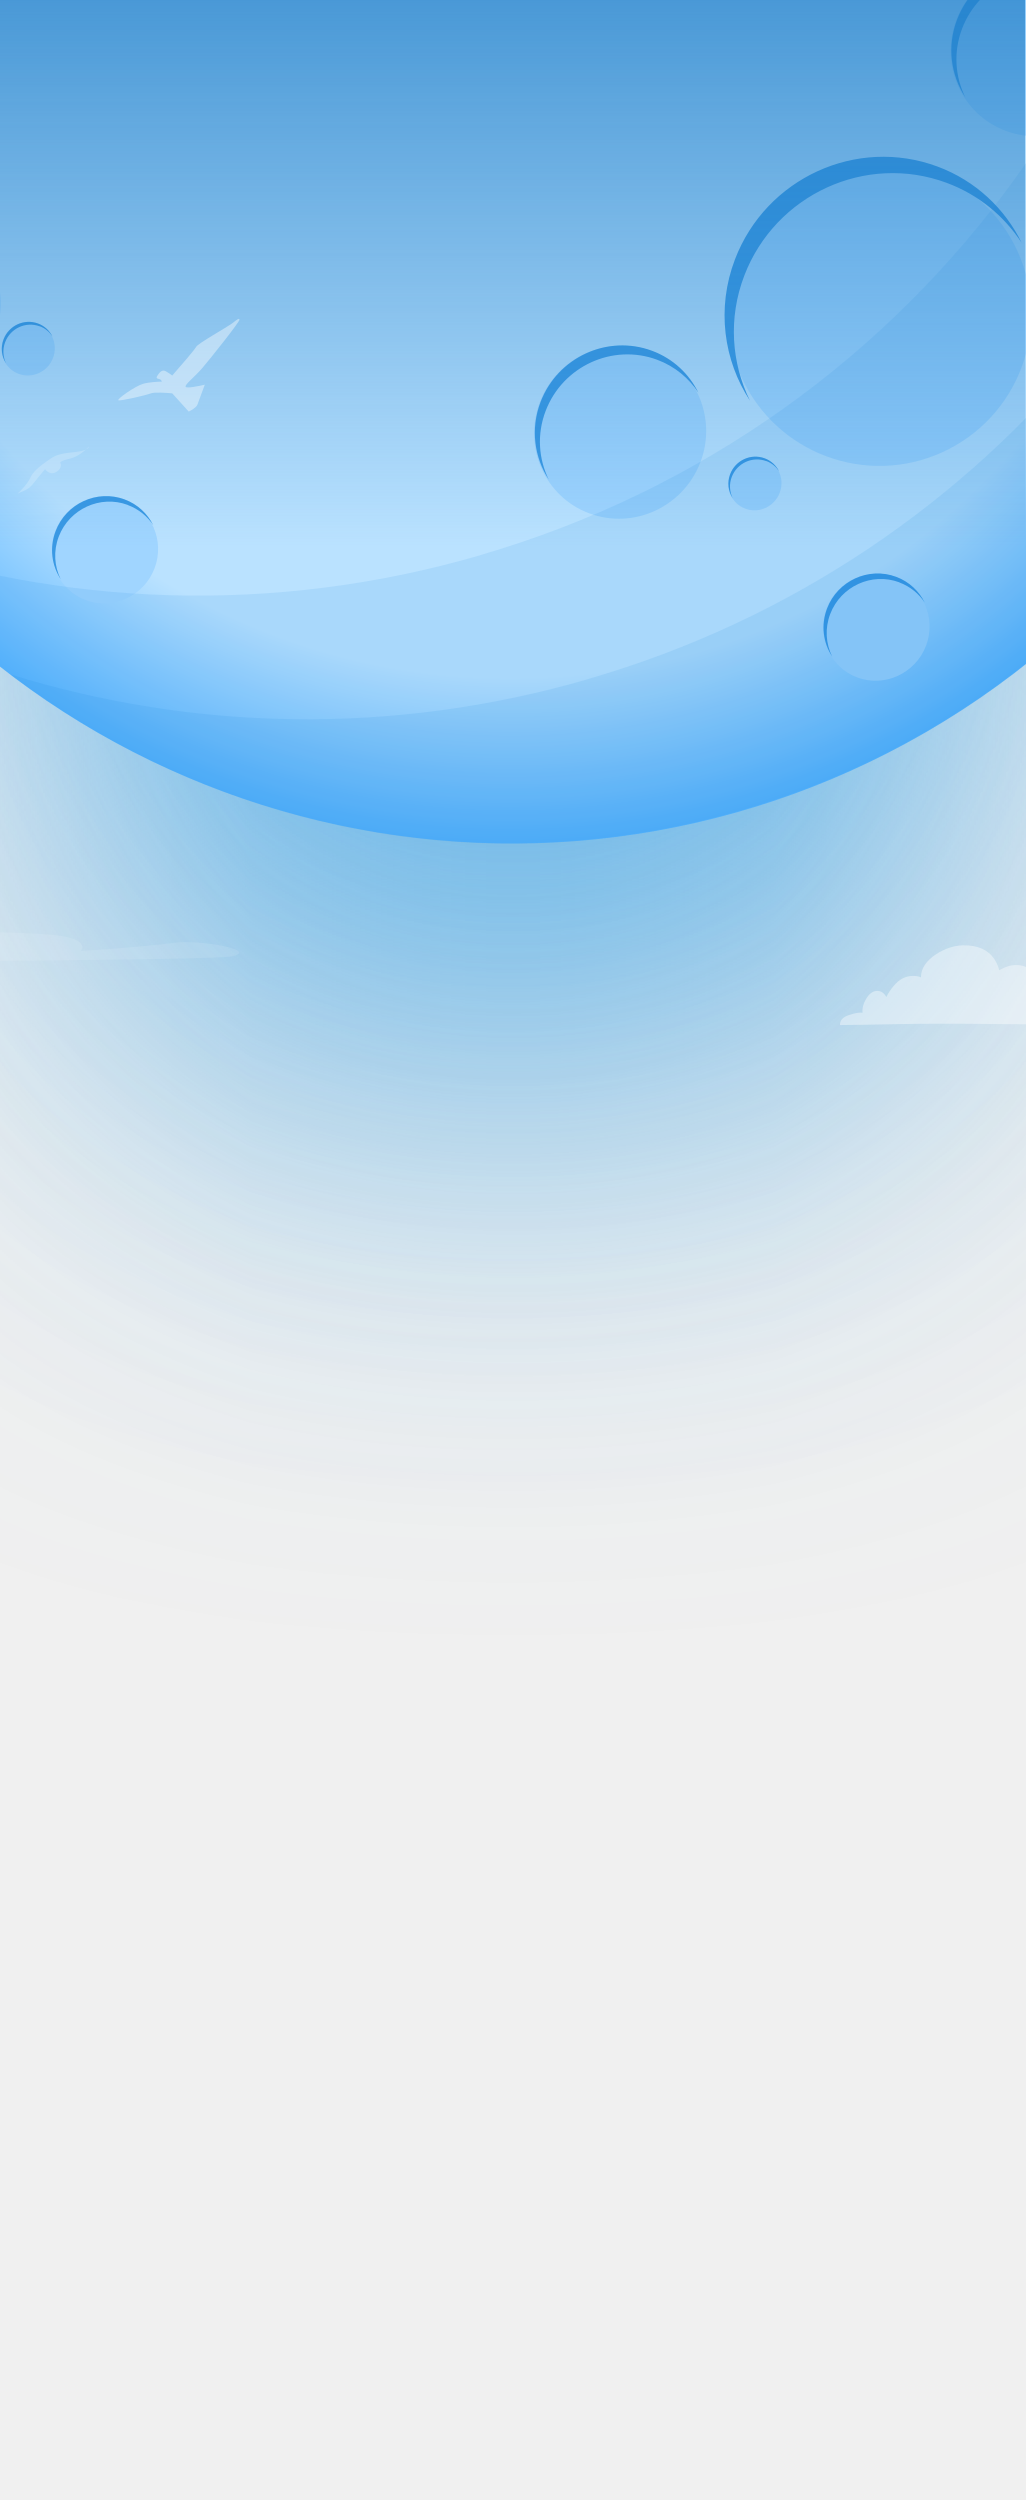
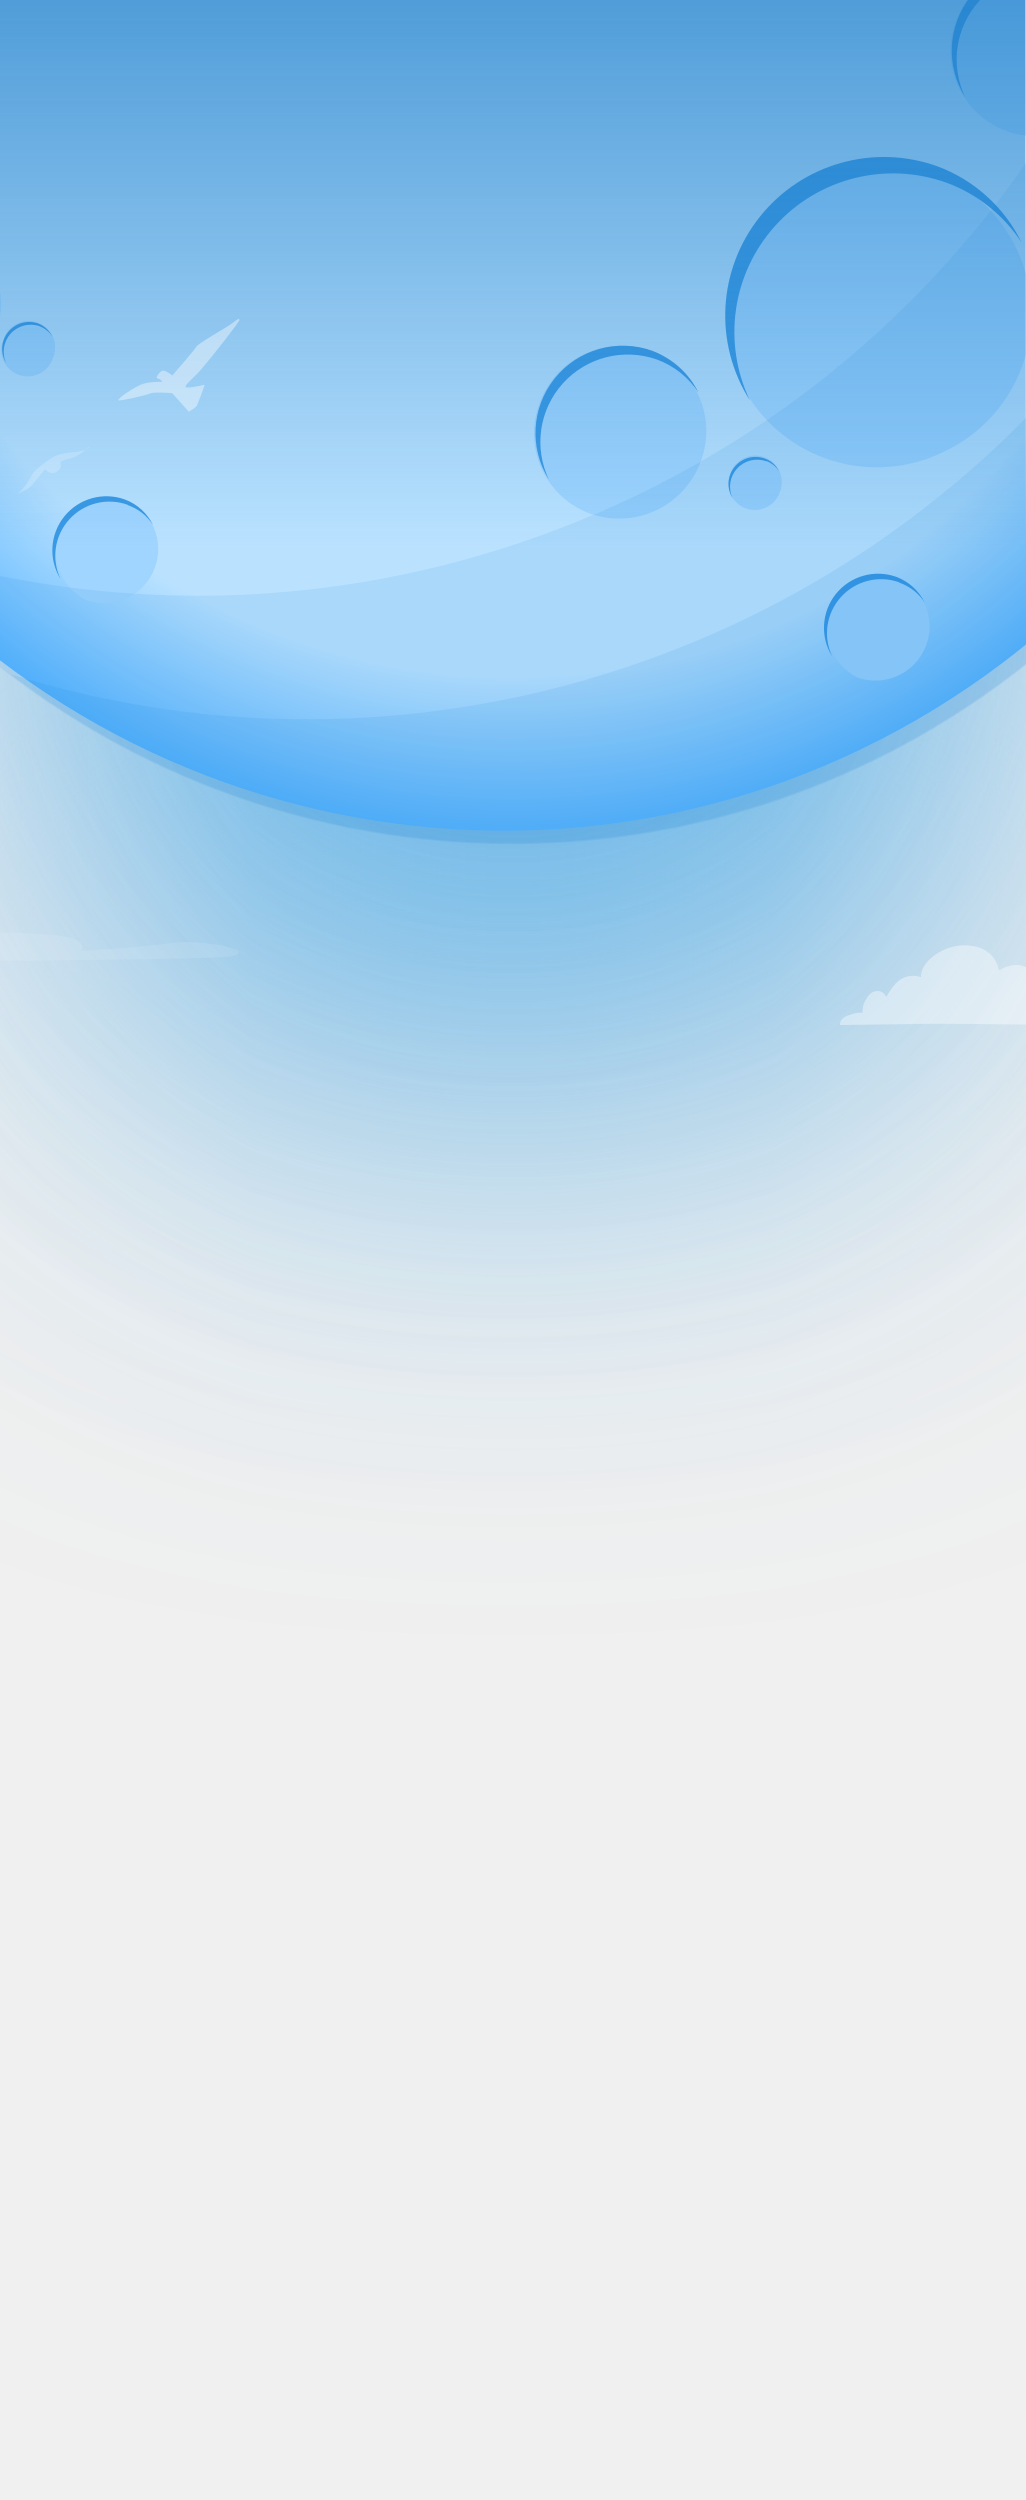
- <svg xmlns="http://www.w3.org/2000/svg" width="360" height="878" viewBox="0 0 360 878" fill="none">
-   <g opacity="0.8" filter="url(#filter0_f_6171_61754)">
-     <path d="M475.62 -186.008C369.783 -349.48 151.464 -396.202 -12.008 -290.364C-175.48 -184.526 -222.201 33.793 -116.364 197.264C-10.526 360.736 207.793 407.458 371.265 301.62C534.736 195.783 581.458 -22.536 475.62 -186.008Z" fill="#0284D8" />
+ <svg xmlns="http://www.w3.org/2000/svg" fill="none" viewBox="0 0 360 878">
+   <g filter="url(#a)" opacity=".8">
+     <path fill="#0284D8" d="M475.6-186a352.6 352.6 0 1 0-592 383.3 352.6 352.6 0 0 0 592-383.3Z" />
  </g>
-   <g opacity="0.4" filter="url(#filter1_f_6171_61754)">
-     <path d="M446.61 -167.226C351.146 -314.676 154.224 -356.818 6.774 -261.354C-140.676 -165.889 -182.819 31.032 -87.354 178.482C8.111 325.933 205.032 368.075 352.482 272.611C499.932 177.146 542.075 -19.776 446.61 -167.226Z" fill="#B0E0FF" />
+   <g filter="url(#b)" opacity=".4">
+     <path fill="#B0E0FF" d="M446.6-167.2a318 318 0 1 0-534 345.7 318 318 0 0 0 534-345.7Z" />
  </g>
-   <path d="M423.545 -152.292C336.328 -287.003 156.419 -325.505 21.708 -238.288C-113.003 -151.071 -151.504 28.837 -64.287 163.548C22.93 298.259 202.838 336.761 337.549 249.544C472.26 162.327 510.762 -17.581 423.545 -152.292Z" fill="url(#paint0_radial_6171_61754)" />
-   <path d="M333.314 157.683C307.166 171.186 275.03 160.941 261.535 134.801C248.041 108.661 258.299 76.524 284.447 63.022C310.595 49.519 342.731 59.764 356.226 85.904C369.72 112.044 359.463 144.181 333.314 157.683Z" fill="#A0D5FF" />
-   <path d="M332.488 64.221C304.13 53.68 272.309 68.284 261.401 96.785C255.668 111.767 256.894 127.554 263.396 140.737C254.136 126.566 251.546 108.268 258.139 91.043C269.059 62.509 300.899 47.951 329.225 58.48C342.694 63.486 352.921 73.301 358.79 85.245C352.691 75.925 343.728 68.399 332.488 64.221Z" fill="#3A99E4" />
-   <path d="M-1.905 118.287C-8.294 135.059 -26.917 143.628 -43.503 137.427C-60.088 131.226 -68.355 112.602 -61.966 95.83C-55.578 79.057 -36.954 70.488 -20.369 76.689C-3.784 82.89 4.483 101.514 -1.905 118.287Z" fill="#A0D5FF" />
-   <path d="M-18.111 79.988C-34.746 73.805 -53.401 82.351 -59.806 99.088C-63.164 107.863 -62.44 117.153 -58.643 124.875C-64.067 116.585 -65.588 105.811 -61.733 95.736C-55.328 78.999 -36.673 70.453 -20.038 76.636C-12.125 79.578 -6.136 85.33 -2.69 92.328C-6.283 86.872 -11.522 82.437 -18.111 79.988Z" fill="#3A99E4" />
-   <path d="M273.832 173.071C275.694 168.183 273.297 162.782 268.463 160.975C263.63 159.168 258.23 161.653 256.368 166.541C254.506 171.428 256.904 176.829 261.737 178.636C266.57 180.443 271.971 177.958 273.832 173.071Z" fill="#A0D5FF" />
-   <path d="M269.115 161.946C264.27 160.146 258.857 162.625 256.991 167.5C256.021 170.035 256.236 172.751 257.339 174.98C255.752 172.571 255.326 169.442 256.445 166.518C258.311 161.643 263.724 159.163 268.568 160.964C270.862 161.816 272.613 163.507 273.616 165.513C272.561 163.933 271.065 162.634 269.127 161.914L269.115 161.946Z" fill="#3A99E4" />
-   <path d="M18.618 125.718C20.48 120.83 18.083 115.429 13.25 113.622C8.416 111.815 3.016 114.3 1.154 119.188C-0.707 124.075 1.69 129.476 6.523 131.283C11.356 133.09 16.757 130.605 18.618 125.718Z" fill="#A0D5FF" />
-   <path d="M13.932 114.607C9.087 112.806 3.674 115.286 1.809 120.161C0.839 122.696 1.054 125.412 2.156 127.64C0.569 125.232 0.143 122.103 1.262 119.178C3.128 114.303 8.541 111.824 13.386 113.625C15.679 114.477 17.43 116.167 18.433 118.174C17.378 116.593 15.883 115.295 13.945 114.575L13.932 114.607Z" fill="#3A99E4" />
-   <path d="M54.277 199.6C57.988 189.858 53.174 179.012 43.539 175.41C33.905 171.807 23.059 176.798 19.349 186.541C15.638 196.284 20.452 207.129 30.086 210.732C39.72 214.334 50.566 209.343 54.277 199.6Z" fill="#A0D5FF" />
-   <path d="M44.886 177.333C35.228 173.744 24.357 178.724 20.639 188.441C18.686 193.543 19.096 198.93 21.321 203.432C18.147 198.615 17.295 192.358 19.534 186.508C23.252 176.791 34.123 171.811 43.781 175.401C48.367 177.105 51.849 180.442 53.863 184.531C51.797 181.35 48.717 178.795 44.905 177.378L44.886 177.333Z" fill="#3A99E4" />
-   <path d="M325.219 226.774C328.93 217.031 324.116 206.185 314.482 202.583C304.847 198.981 294.002 203.971 290.291 213.714C286.58 223.457 291.394 234.303 301.028 237.905C310.663 241.507 321.508 236.517 325.219 226.774Z" fill="#A0D5FF" />
-   <path d="M315.828 204.507C306.171 200.917 295.3 205.897 291.581 215.615C289.628 220.717 290.039 226.104 292.264 230.606C289.09 225.788 288.237 219.532 290.476 213.682C294.195 203.965 305.065 198.985 314.723 202.574C319.309 204.279 322.792 207.615 324.806 211.705C322.739 208.524 319.659 205.968 315.848 204.552L315.828 204.507Z" fill="#3A99E4" />
-   <path d="M245.987 162.317C239.99 178.064 222.505 186.109 206.934 180.287C191.363 174.465 183.602 156.98 189.599 141.234C195.597 125.487 213.082 117.442 228.653 123.264C244.224 129.086 251.985 146.571 245.987 162.317Z" fill="#A0D5FF" />
-   <path d="M230.789 126.346C215.189 120.547 197.652 128.581 191.645 144.278C188.485 152.532 189.151 161.206 192.749 168.483C187.652 160.686 186.23 150.617 189.862 141.128C195.869 125.431 213.406 117.397 229.006 123.196C236.435 125.957 242.047 131.347 245.282 137.932C241.937 132.791 236.991 128.651 230.789 126.346Z" fill="#3A99E4" />
-   <path d="M392.274 27.992C386.277 43.738 368.792 51.784 353.221 45.962C337.65 40.14 329.889 22.655 335.887 6.908C341.884 -8.838 359.369 -16.884 374.94 -11.062C390.511 -5.239 398.272 12.245 392.274 27.992Z" fill="#A0D5FF" />
-   <path d="M377.063 -7.949C361.462 -13.747 343.925 -5.714 337.918 9.983C334.759 18.238 335.424 26.912 339.022 34.188C333.926 26.392 332.503 16.323 336.135 6.833C342.142 -8.864 359.679 -16.897 375.28 -11.098C382.709 -8.337 388.32 -2.948 391.556 3.638C388.21 -1.504 383.264 -5.643 377.063 -7.949Z" fill="#3A99E4" />
-   <path opacity="0.1" d="M168.575 195.02C95.705 216.21 21.507 212.883 -45.176 189.929C26.373 277.014 145.463 318.017 260.544 284.56C414.662 239.773 503.276 78.527 458.457 -75.581C450.435 -103.193 438.608 -128.659 423.843 -151.67C426.857 4.403 325.632 149.33 168.565 194.988L168.575 195.02Z" fill="#0D7CD8" />
-   <path opacity="0.1" d="M206.703 238.462C137.69 258.512 67.505 256.606 3.632 236.838C74.397 290.647 168.834 311.422 260.742 284.674C412.518 240.544 500.678 83.484 460.51 -68.476C447.299 71.923 350.327 196.672 206.694 238.43L206.703 238.462Z" fill="#0D7CD8" />
-   <rect width="360" height="192" fill="url(#paint1_linear_6171_61754)" />
-   <path opacity="0.4" d="M68.875 121.832C68.387 122.808 63.081 128.947 60.489 131.895C60.184 131.641 59.3 130.98 58.202 130.37C56.83 129.608 55.915 130.98 55.305 131.895C54.696 132.81 55.153 132.962 55.915 133.115C56.525 133.237 56.779 133.775 56.83 134.03C55.559 134.03 52.469 134.182 50.274 134.792C47.53 135.554 40.821 140.281 41.583 140.586C42.346 140.89 51.494 138.756 53.018 138.146C54.238 137.658 58.507 137.943 60.489 138.146L66.283 144.55C67.147 144.143 68.966 143.086 69.332 142.11C69.698 141.134 71.213 137.028 71.924 135.097C69.84 135.605 65.582 136.469 65.216 135.859C64.758 135.097 68.112 132.657 71.009 129.303C73.906 125.949 84.426 112.684 84.121 112.227C83.817 111.769 83.664 111.922 81.682 113.447C79.7 114.971 69.485 120.613 68.875 121.832Z" fill="white" />
-   <path opacity="0.2" d="M10.679 167.726C11.927 164.919 15.67 162.579 17.853 161.02C20.037 159.46 22.688 159.148 26.899 158.68C28.494 158.503 29.546 158.179 30.217 157.837C30.653 157.447 31.011 157.089 31.266 156.809C31.239 157.055 30.963 157.457 30.217 157.837C28.873 159.04 26.788 160.549 24.716 161.02C21.971 161.644 21.18 162.215 21.128 162.423C21.492 162.995 21.752 164.451 19.881 165.699C18.009 166.946 16.398 165.595 15.826 164.763C14.734 166.062 12.363 168.911 11.615 169.91C9.977 172.093 7.662 172.628 6.153 173.363C7.356 172.294 9.723 169.877 10.679 167.726Z" fill="white" />
-   <path opacity="0.1" d="M-209.971 337.561C-213.316 338.598 70.681 337.891 81.14 335.912C91.6 333.933 70.776 329.74 60.316 331.201C49.858 332.661 28.421 333.981 28.421 333.981C28.421 333.981 32.567 329.316 16.737 328.186C0.907 327.055 -16.619 327.385 -16.619 327.385C-16.619 327.385 -17.326 322.815 -27.314 321.213C-37.302 319.611 -45.169 321.873 -45.169 321.873C-45.169 321.873 -47.195 311.413 -67.548 312.026C-87.901 312.638 -100.15 323.757 -100.15 323.757C-100.15 323.757 -106.511 323.474 -113.059 325.123C-119.608 326.772 -122.058 329.882 -122.058 329.882C-122.058 329.882 -124.885 321.967 -137.228 322.768C-149.572 323.569 -154.236 331.955 -154.236 331.955C-154.236 331.955 -192.162 332.049 -209.971 337.561Z" fill="white" />
-   <path opacity="0.4" d="M402.432 358.389C402.432 358.935 402.765 359.265 403.43 359.378L403.997 359.238H409.582C410.324 359.108 410.695 358.757 410.695 358.195C410.695 356.763 409.315 356.244 406.561 356.638C405.514 356.79 404.565 357.044 403.708 357.4C402.852 357.757 402.427 358.087 402.427 358.389M378.625 343.532C378.625 341.705 378.33 340.17 377.741 338.927C376.563 336.457 374.371 335.252 371.153 335.311C368.873 335.371 366.686 336.16 364.597 337.684C363.359 338.57 362.437 339.559 361.832 340.651C360.539 339.446 358.783 338.873 356.558 338.927C354.998 338.943 353.269 339.473 351.371 340.511C351.218 340.603 351.076 340.7 350.945 340.792C350.602 339.419 350.034 338.106 349.233 336.863C347.007 333.528 343.342 331.912 338.226 332.004C335.014 332.079 331.867 333.117 328.791 335.111C325.256 337.408 323.467 340.122 323.429 343.245C322.649 342.889 321.678 342.721 320.522 342.737C318.03 342.791 315.853 343.916 313.994 346.099C312.87 347.396 311.97 348.753 311.283 350.169C310.465 348.645 309.336 347.926 307.89 348.023C306.445 348.099 305.202 349.039 304.154 350.85C303.167 352.525 302.758 354.136 302.927 355.682C301.956 355.492 300.38 355.757 298.193 356.471C296.006 357.184 294.942 358.362 295.002 360C300.249 359.962 307.28 359.849 316.099 359.66C324.896 359.492 335.772 359.481 348.714 359.632C361.641 359.8 371.856 359.832 379.361 359.719C386.866 359.605 393.509 359.503 399.29 359.405C400.24 357.73 399.841 356.579 398.091 355.957C396.34 355.32 395.184 355.13 394.611 355.395C394.076 355.638 393.804 355.763 393.782 355.763C393.705 355.763 393.651 355.752 393.613 355.736V355.676C393.536 354.698 393.346 353.849 393.04 353.136C392.467 351.725 391.338 351.039 389.648 351.071C388.524 351.088 387.624 351.38 386.937 351.947C386.768 350.763 386.441 349.726 385.966 348.839C384.75 346.58 382.623 345.478 379.579 345.537C379.198 345.515 378.827 345.537 378.467 345.591C378.559 345.007 378.608 344.321 378.608 343.527M416.798 359.011C416.929 358.881 417 358.67 417 358.389C417 357.768 416.438 357.411 415.32 357.314C414.197 357.222 413.64 357.579 413.64 358.389C413.64 358.616 413.689 358.795 413.782 358.924C414.028 359.227 414.54 359.378 415.32 359.378C416.1 359.378 416.558 359.254 416.804 359.011H416.798Z" fill="white" />
+   <path fill="url(#c)" d="M423.5-152.3A290.6 290.6 0 1 0-64.3 163.5a290.6 290.6 0 0 0 487.8-315.8Z" />
+   <path fill="#A0D5FF" d="M333.3 157.7A53.3 53.3 0 1 1 284.4 63a53.3 53.3 0 0 1 49 94.7Z" />
+   <path fill="#3A99E4" d="M332.5 64.2a55.7 55.7 0 0 0-69.1 76.5 55.7 55.7 0 0 1 65.8-82.3 53.7 53.7 0 0 1 29.6 26.8 53.6 53.6 0 0 0-26.3-21Z" />
+   <path fill="#A0D5FF" d="M-2 118.3a32.5 32.5 0 0 1-41.5 19.1A32 32 0 0 1-62 95.8a32.5 32.5 0 0 1 41.6-19.1 32 32 0 0 1 18.5 41.6Z" />
+   <path fill="#A0D5FF" d="M273.8 173a9.3 9.3 0 1 0-17.4-6.5 9.3 9.3 0 1 0 17.4 6.6Z" />
+   <path fill="#3A99E4" d="M269.1 162a9.5 9.5 0 0 0-11.8 13 9.5 9.5 0 0 1 11.2-14c2.4.8 4.1 2.5 5.1 4.5a9.2 9.2 0 0 0-4.5-3.6Z" />
+   <path fill="#A0D5FF" d="M18.6 125.7a9.3 9.3 0 1 0-17.4-6.5 9.3 9.3 0 1 0 17.4 6.5Z" />
+   <path fill="#3A99E4" d="M14 114.6a9.5 9.5 0 0 0-11.8 13 9.5 9.5 0 0 1 11.2-14c2.3.9 4 2.6 5 4.6a9.2 9.2 0 0 0-4.5-3.6Z" />
+   <path fill="#A0D5FF" d="M54.3 199.6a18.6 18.6 0 0 0-10.8-24.2 19 19 0 0 0-13.4 35.3 19 19 0 0 0 24.2-11.1Z" />
+   <path fill="#3A99E4" d="M44.9 177.3a19 19 0 0 0-23.6 26.1 19 19 0 0 1 22.5-28c4.6 1.7 8 5 10 9.1-2-3.2-5-5.7-8.9-7.1Z" />
+   <path fill="#A0D5FF" d="M325.2 226.8a18.6 18.6 0 0 0-10.7-24.2 19 19 0 0 0-13.5 35.3 19 19 0 0 0 24.2-11.1Z" />
+   <path fill="#3A99E4" d="M315.8 204.5a19 19 0 0 0-23.5 26.1 19 19 0 0 1 22.5-28c4.5 1.7 8 5 10 9.1-2-3.2-5.1-5.7-9-7.1Z" />
+   <path fill="#A0D5FF" d="M246 162.3a30.5 30.5 0 0 1-39 18 30 30 0 0 1-17.4-39 30.5 30.5 0 0 1 39-18 30 30 0 0 1 17.4 39Z" />
+   <path fill="#3A99E4" d="M230.8 126.3a30.7 30.7 0 0 0-38 42.2 30.7 30.7 0 0 1 36.3-45.3c7.3 2.8 13 8.1 16.2 14.7a29.4 29.4 0 0 0-14.5-11.6Z" />
+   <path fill="#A0D5FF" d="M392.3 28a30.5 30.5 0 0 1-39 18 30 30 0 0 1-17.4-39 30.5 30.5 0 0 1 39-18 30 30 0 0 1 17.4 39Z" />
+   <path fill="#3A99E4" d="M377-8a30.7 30.7 0 0 0-38 42.2 30.7 30.7 0 0 1 36.3-45.3c7.4 2.8 13 8.2 16.3 14.7A29.4 29.4 0 0 0 377-7.9Z" />
+   <path fill="#0D7CD8" d="M168.6 195a352.3 352.3 0 0 1-213.8-5 290.6 290.6 0 0 0 469-341.7c3 156.1-98.2 301-255.2 346.7Z" opacity=".1" />
+   <path fill="#0D7CD8" d="M206.7 238.5c-69 20-139.2 18.1-203-1.7A290.5 290.5 0 0 0 460.5-68.5a354.2 354.2 0 0 1-254 307h.1Z" opacity=".1" />
+   <rect width="100%" height="192" fill="url(#d)" />
+   <path fill="#fff" d="M68.9 121.8c-.5 1-5.8 7.1-8.4 10.1-.3-.3-1.2-1-2.3-1.5-1.4-.8-2.3.6-2.9 1.5-.6 1-.1 1 .6 1.2.6.1.9.7 1 1-1.3 0-4.4 0-6.6.7-2.8.8-9.5 5.5-8.7 5.8.7.3 9.9-1.8 11.4-2.5 1.2-.4 5.5-.2 7.5 0l5.8 6.5c.8-.5 2.7-1.5 3-2.5.4-1 2-5 2.6-7-2 .5-6.3 1.4-6.7.8-.4-.8 3-3.2 5.8-6.6 3-3.4 13.4-16.6 13.1-17-.3-.5-.4-.4-2.4 1.1-2 1.6-12.2 7.2-12.8 8.4Z" opacity=".4" />
+   <path fill="#fff" d="M10.7 167.7c1.2-2.8 5-5.1 7.2-6.7 2.1-1.5 4.8-1.9 9-2.3 1.6-.2 2.6-.5 3.3-.9l1-1c0 .3-.2.7-1 1a13.7 13.7 0 0 1-5.5 3.2c-2.7.6-3.5 1.2-3.6 1.4.4.6.7 2-1.2 3.3-1.9 1.2-3.5-.1-4-1l-4.3 5.2c-1.6 2.2-4 2.7-5.4 3.5a20 20 0 0 0 4.5-5.7Z" opacity=".2" />
+   <path fill="#fff" d="M-210 337.6c-3.3 1 280.7.3 291.1-1.7 10.5-2-10.3-6.2-20.8-4.7-10.4 1.5-31.9 2.8-31.9 2.8s4.2-4.7-11.7-5.8c-15.8-1.1-33.3-.8-33.3-.8s-.7-4.6-10.7-6.2c-10-1.6-17.9.7-17.9.7s-2-10.5-22.3-9.9c-20.4.6-32.7 11.8-32.7 11.8s-6.3-.3-12.9 1.3c-6.5 1.7-9 4.8-9 4.8s-2.8-8-15.1-7.1c-12.4.8-17 9.2-17 9.2s-38 0-55.8 5.6Z" opacity=".1" />
+   <path fill="#fff" d="M402.4 358.4c0 .5.4.9 1 1l.6-.2h5.6c.7 0 1-.4 1-1 0-1.4-1.3-2-4-1.6-1 .2-2 .4-2.9.8-.8.4-1.3.7-1.3 1m-23.8-14.9c0-1.8-.3-3.3-.9-4.6-1.1-2.4-3.3-3.6-6.5-3.6-2.3 0-4.5.9-6.6 2.4a9.2 9.2 0 0 0-2.8 3 7.2 7.2 0 0 0-5.2-1.8 11.2 11.2 0 0 0-5.7 1.9 13 13 0 0 0-1.7-4c-2.2-3.3-5.9-4.9-11-4.8a18 18 0 0 0-9.4 3.1c-3.5 2.3-5.3 5-5.4 8.1-.8-.3-1.7-.5-2.9-.5a8.6 8.6 0 0 0-6.5 3.4c-1.1 1.3-2 2.7-2.7 4-.8-1.5-2-2.2-3.4-2-1.5 0-2.7 1-3.7 2.8a7.8 7.8 0 0 0-1.3 4.8c-1-.2-2.5 0-4.7.8-2.2.7-3.3 1.9-3.2 3.5l21.1-.3c8.8-.2 19.7-.2 32.6 0a1158 1158 0 0 0 50.6-.3c1-1.7.5-2.8-1.2-3.4-1.8-.7-3-.9-3.5-.6l-.8.4h-.2v-.1a8 8 0 0 0-.6-2.6c-.5-1.4-1.7-2-3.4-2-1 0-2 .3-2.7.8a9.3 9.3 0 0 0-1-3c-1.1-2.3-3.3-3.4-6.3-3.4h-1.1l.1-2m38.2 15.5.2-.6c0-.6-.6-1-1.7-1-1.1-.2-1.7.2-1.7 1 0 .2 0 .4.2.5.2.3.7.5 1.5.5s1.3-.1 1.5-.4Z" opacity=".4" />
  <defs>
-     <filter id="filter0_f_6171_61754" x="-426.626" y="-600.626" width="1212.51" height="1212.51" filterUnits="userSpaceOnUse" color-interpolation-filters="sRGB">
+     <filter id="a" width="1212.5" height="1212.5" x="-426.6" y="-600.6" color-interpolation-filters="sRGB" filterUnits="userSpaceOnUse">
      <feFlood flood-opacity="0" result="BackgroundImageFix" />
-       <feBlend mode="normal" in="SourceGraphic" in2="BackgroundImageFix" result="shape" />
-       <feGaussianBlur stdDeviation="126.8" result="effect1_foregroundBlur_6171_61754" />
+       <feBlend in="SourceGraphic" in2="BackgroundImageFix" result="shape" />
+       <feGaussianBlur result="effect1_foregroundBlur_6171_61754" stdDeviation="126.8" />
    </filter>
-     <filter id="filter1_f_6171_61754" x="-392.063" y="-566.063" width="1143.38" height="1143.38" filterUnits="userSpaceOnUse" color-interpolation-filters="sRGB">
+     <filter id="b" width="1143.4" height="1143.4" x="-392.1" y="-566.1" color-interpolation-filters="sRGB" filterUnits="userSpaceOnUse">
      <feFlood flood-opacity="0" result="BackgroundImageFix" />
-       <feBlend mode="normal" in="SourceGraphic" in2="BackgroundImageFix" result="shape" />
-       <feGaussianBlur stdDeviation="126.8" result="effect1_foregroundBlur_6171_61754" />
+       <feBlend in="SourceGraphic" in2="BackgroundImageFix" result="shape" />
+       <feGaussianBlur result="effect1_foregroundBlur_6171_61754" stdDeviation="126.8" />
    </filter>
-     <radialGradient id="paint0_radial_6171_61754" cx="0" cy="0" r="1" gradientUnits="userSpaceOnUse" gradientTransform="translate(179.629 5.62817) rotate(-32.9205) scale(290.575)">
-       <stop offset="0.798" stop-color="#BAE2FF" />
+     <radialGradient id="c" cx="0" cy="0" r="1" gradientTransform="rotate(-32.9 99.3 -301.2) scale(290.575)" gradientUnits="userSpaceOnUse">
+       <stop offset=".8" stop-color="#BAE2FF" />
      <stop offset="1" stop-color="#59B5FF" />
    </radialGradient>
-     <linearGradient id="paint1_linear_6171_61754" x1="180" y1="0" x2="180" y2="192" gradientUnits="userSpaceOnUse">
-       <stop stop-color="#227FC8" stop-opacity="0.74" />
+     <linearGradient id="d" x1="180" x2="180" y1="0" y2="192" gradientUnits="userSpaceOnUse">
+       <stop stop-color="#227FC8" stop-opacity=".7" />
      <stop offset="1" stop-color="#227FC8" stop-opacity="0" />
    </linearGradient>
  </defs>
</svg>
